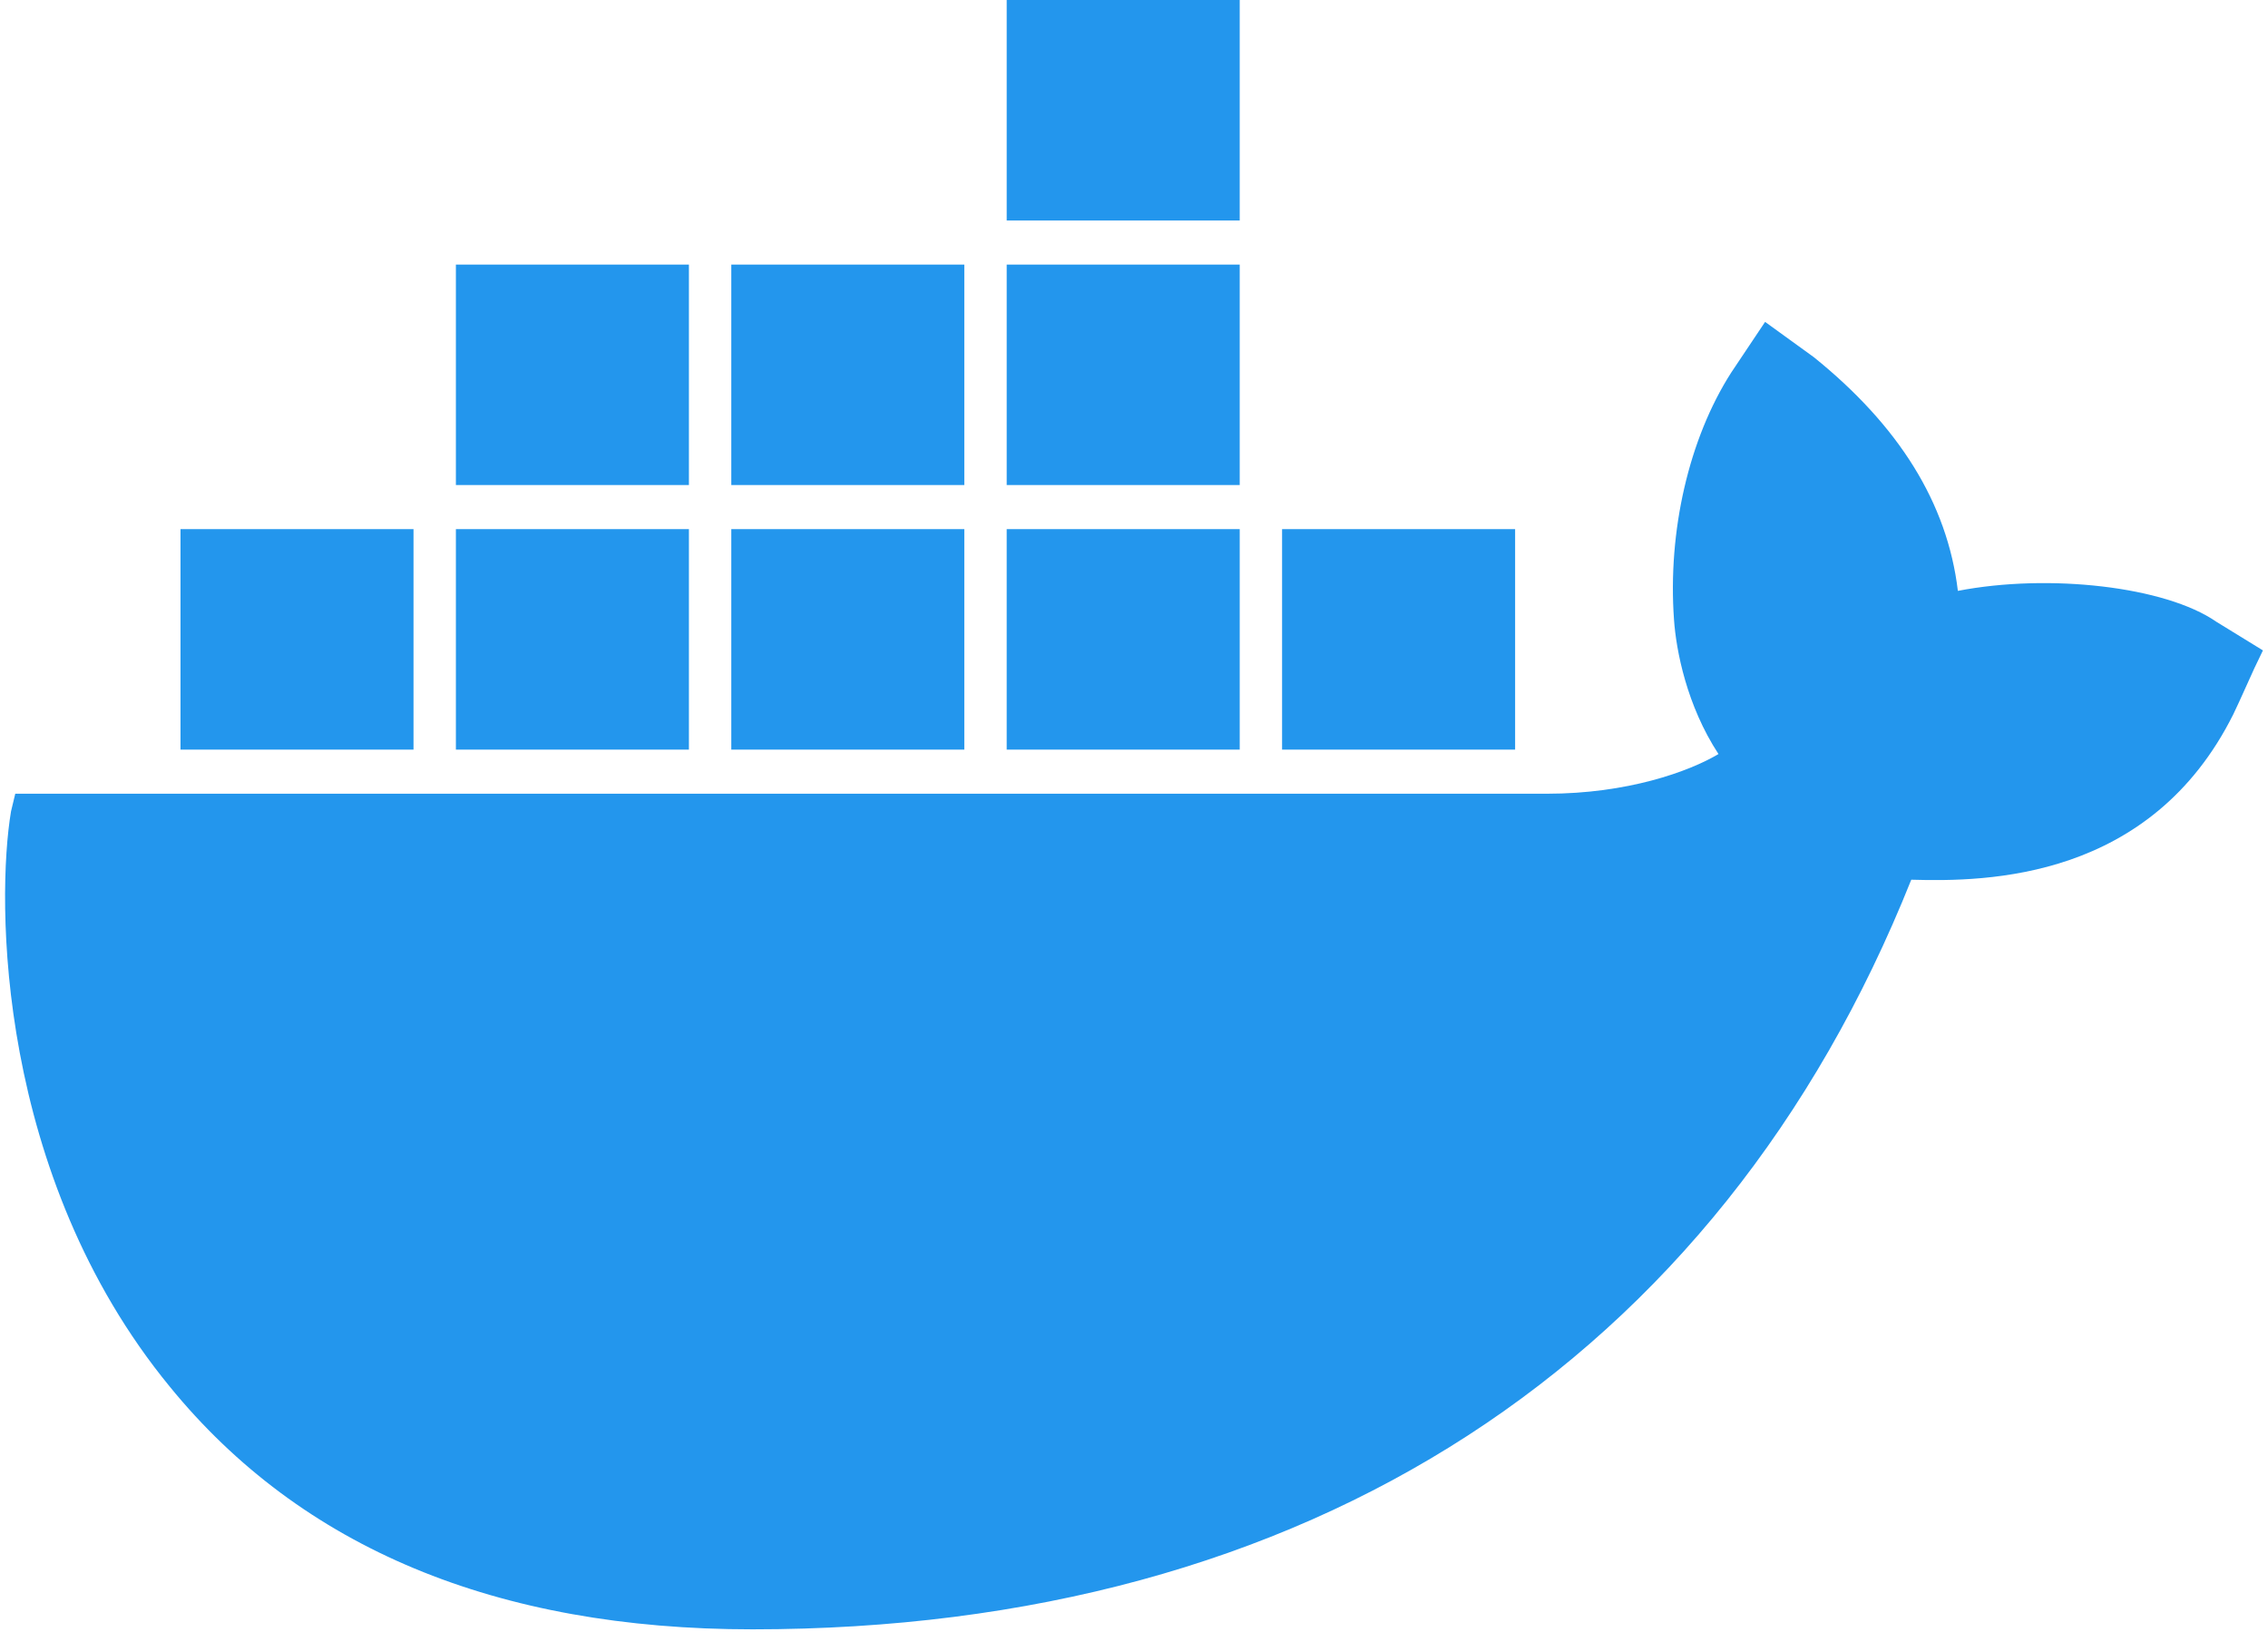
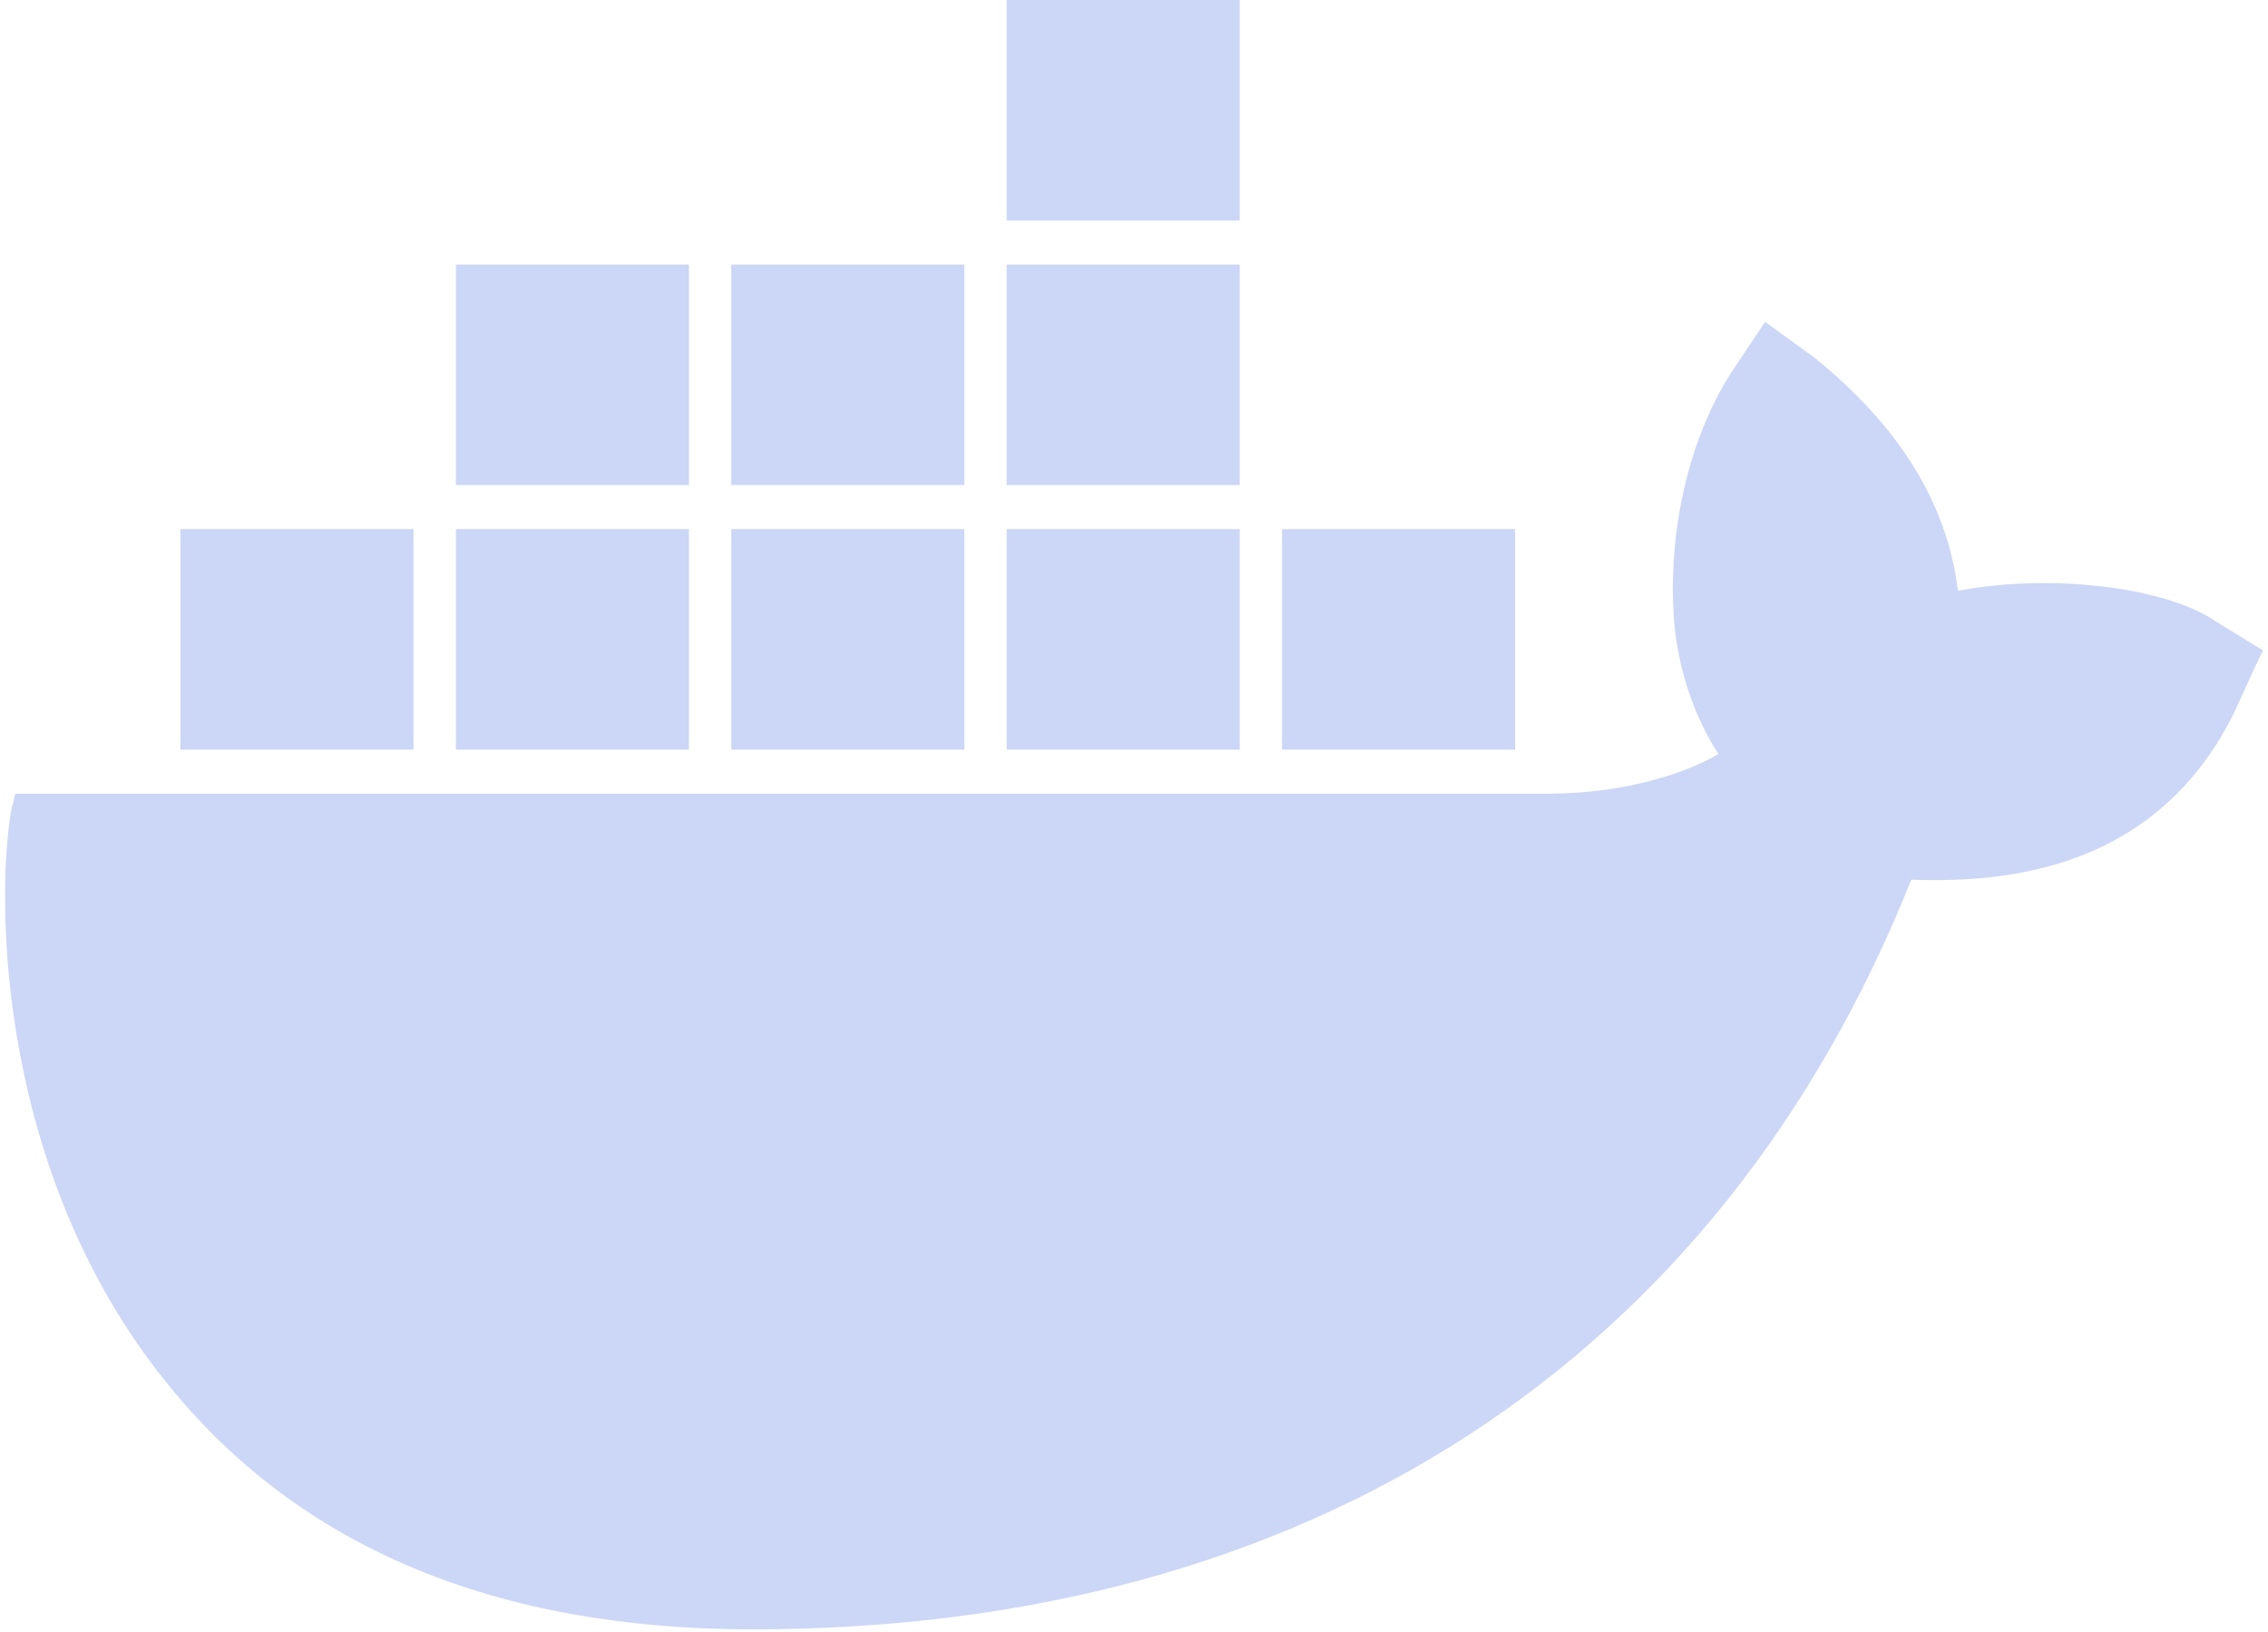
<svg xmlns="http://www.w3.org/2000/svg" width="1.39em" height="1em" viewBox="0 0 256 185">
-   <path fill="#2396ED" d="M250.716 70.497c-5.765-4-18.976-5.5-29.304-3.5c-1.2-10-6.725-18.749-16.333-26.499l-5.524-4l-3.844 5.75c-4.803 7.5-7.205 18-6.485 28c.24 3.499 1.441 9.749 5.044 15.249c-3.362 2-10.328 4.5-19.455 4.5H1.155l-.48 2c-1.682 9.999-1.682 41.248 18.014 65.247c14.892 18.249 36.99 27.499 66.053 27.499c62.93 0 109.528-30.25 131.386-84.997c8.647.25 27.142 0 36.51-18.75c.24-.5.72-1.5 2.401-5.249l.961-2l-5.284-3.25ZM139.986 0h-26.42v24.999h26.42V0Zm0 29.999h-26.42v24.999h26.42v-25Zm-31.225 0h-26.42v24.999h26.42v-25Zm-31.225 0H51.115v24.999h26.421v-25ZM46.311 59.998H19.89v24.999h26.42v-25Zm31.225 0H51.115v24.999h26.421v-25Zm31.225 0h-26.42v24.999h26.42v-25Zm31.226 0h-26.422v24.999h26.422v-25Zm31.225 0H144.79v24.999h26.422v-25Z" />
+   <path fill="#ccd6f6" d="M250.716 70.497c-5.765-4-18.976-5.5-29.304-3.5c-1.2-10-6.725-18.749-16.333-26.499l-5.524-4l-3.844 5.75c-4.803 7.5-7.205 18-6.485 28c.24 3.499 1.441 9.749 5.044 15.249c-3.362 2-10.328 4.5-19.455 4.5H1.155l-.48 2c-1.682 9.999-1.682 41.248 18.014 65.247c14.892 18.249 36.99 27.499 66.053 27.499c62.93 0 109.528-30.25 131.386-84.997c8.647.25 27.142 0 36.51-18.75c.24-.5.72-1.5 2.401-5.249l.961-2l-5.284-3.25ZM139.986 0h-26.42v24.999h26.42V0Zm0 29.999h-26.42v24.999h26.42v-25Zm-31.225 0h-26.42v24.999h26.42v-25Zm-31.225 0H51.115v24.999h26.421v-25ZM46.311 59.998H19.89v24.999h26.42v-25Zm31.225 0H51.115v24.999h26.421v-25Zm31.225 0h-26.42v24.999h26.42v-25Zm31.226 0h-26.422v24.999h26.422v-25Zm31.225 0H144.79v24.999h26.422v-25Z" />
</svg>
